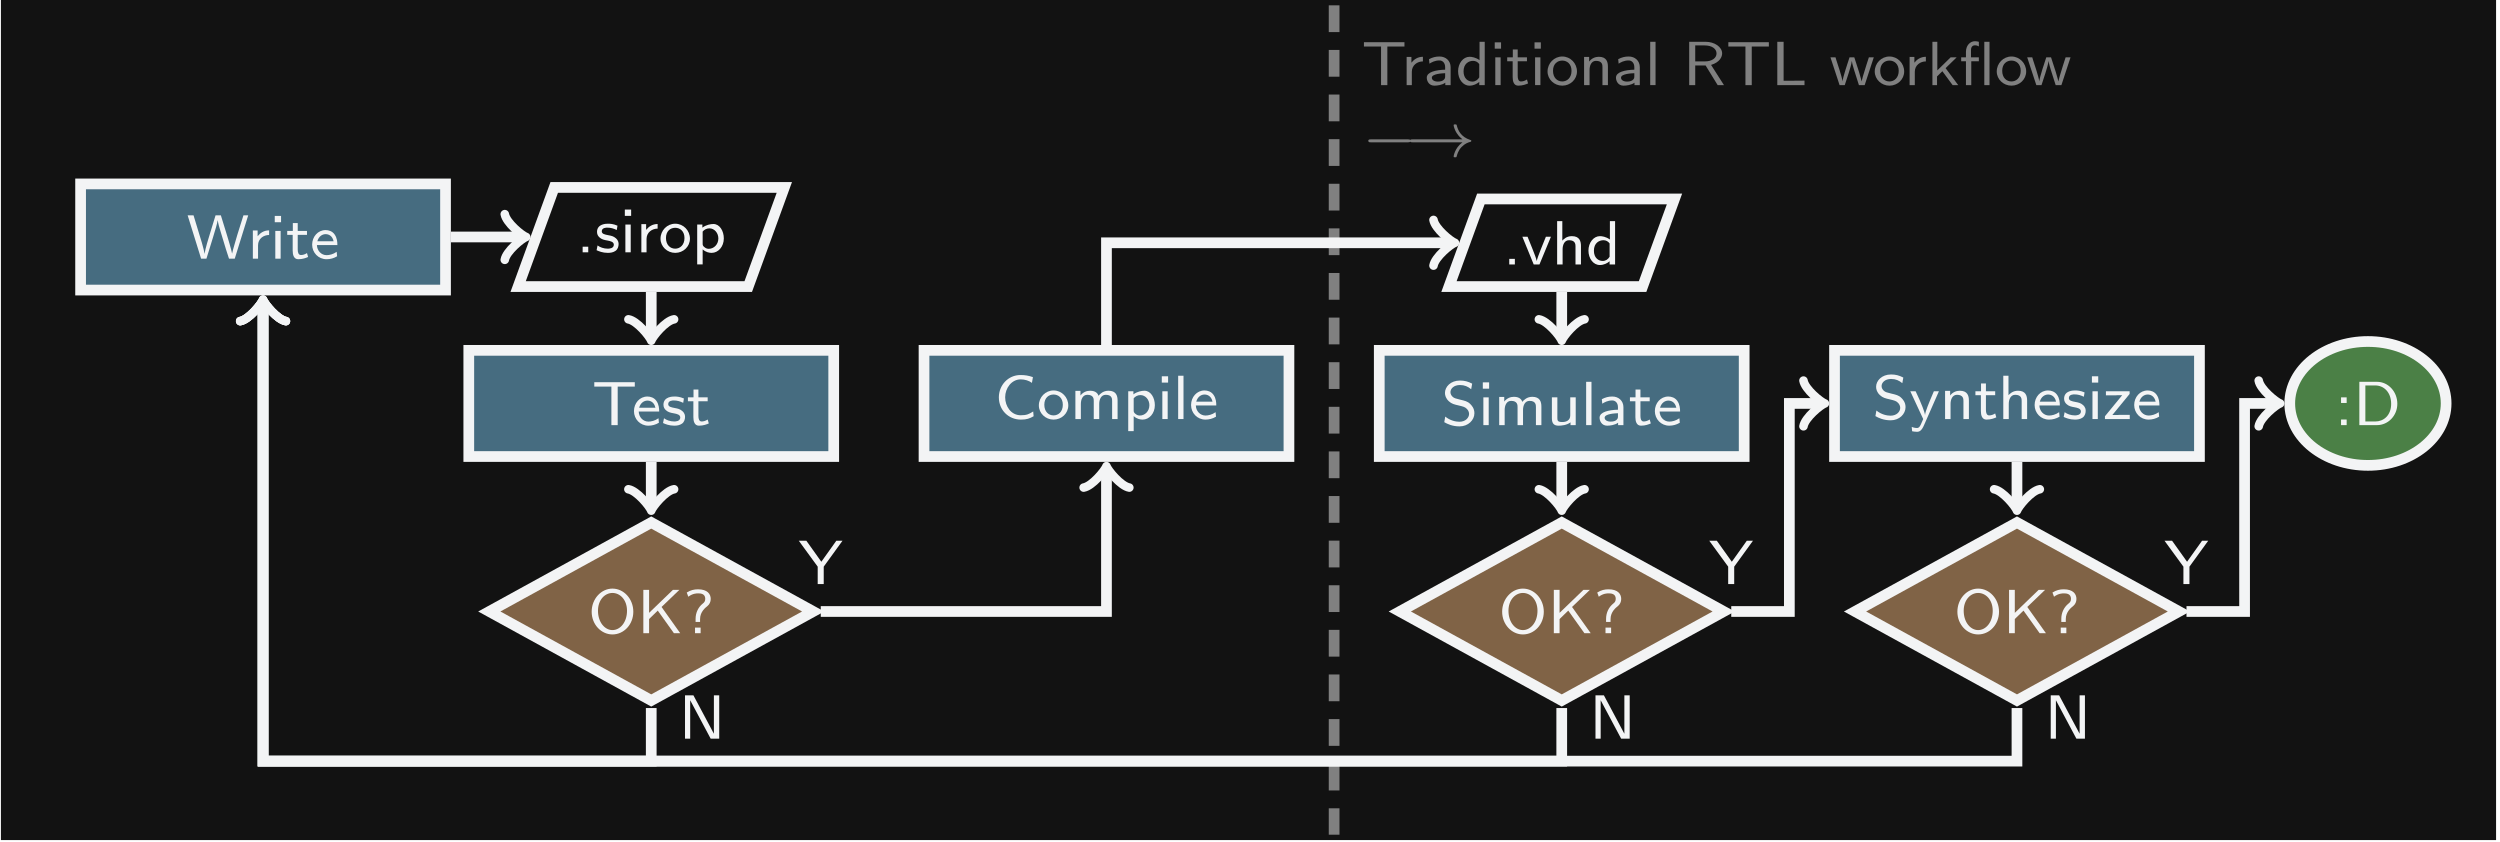
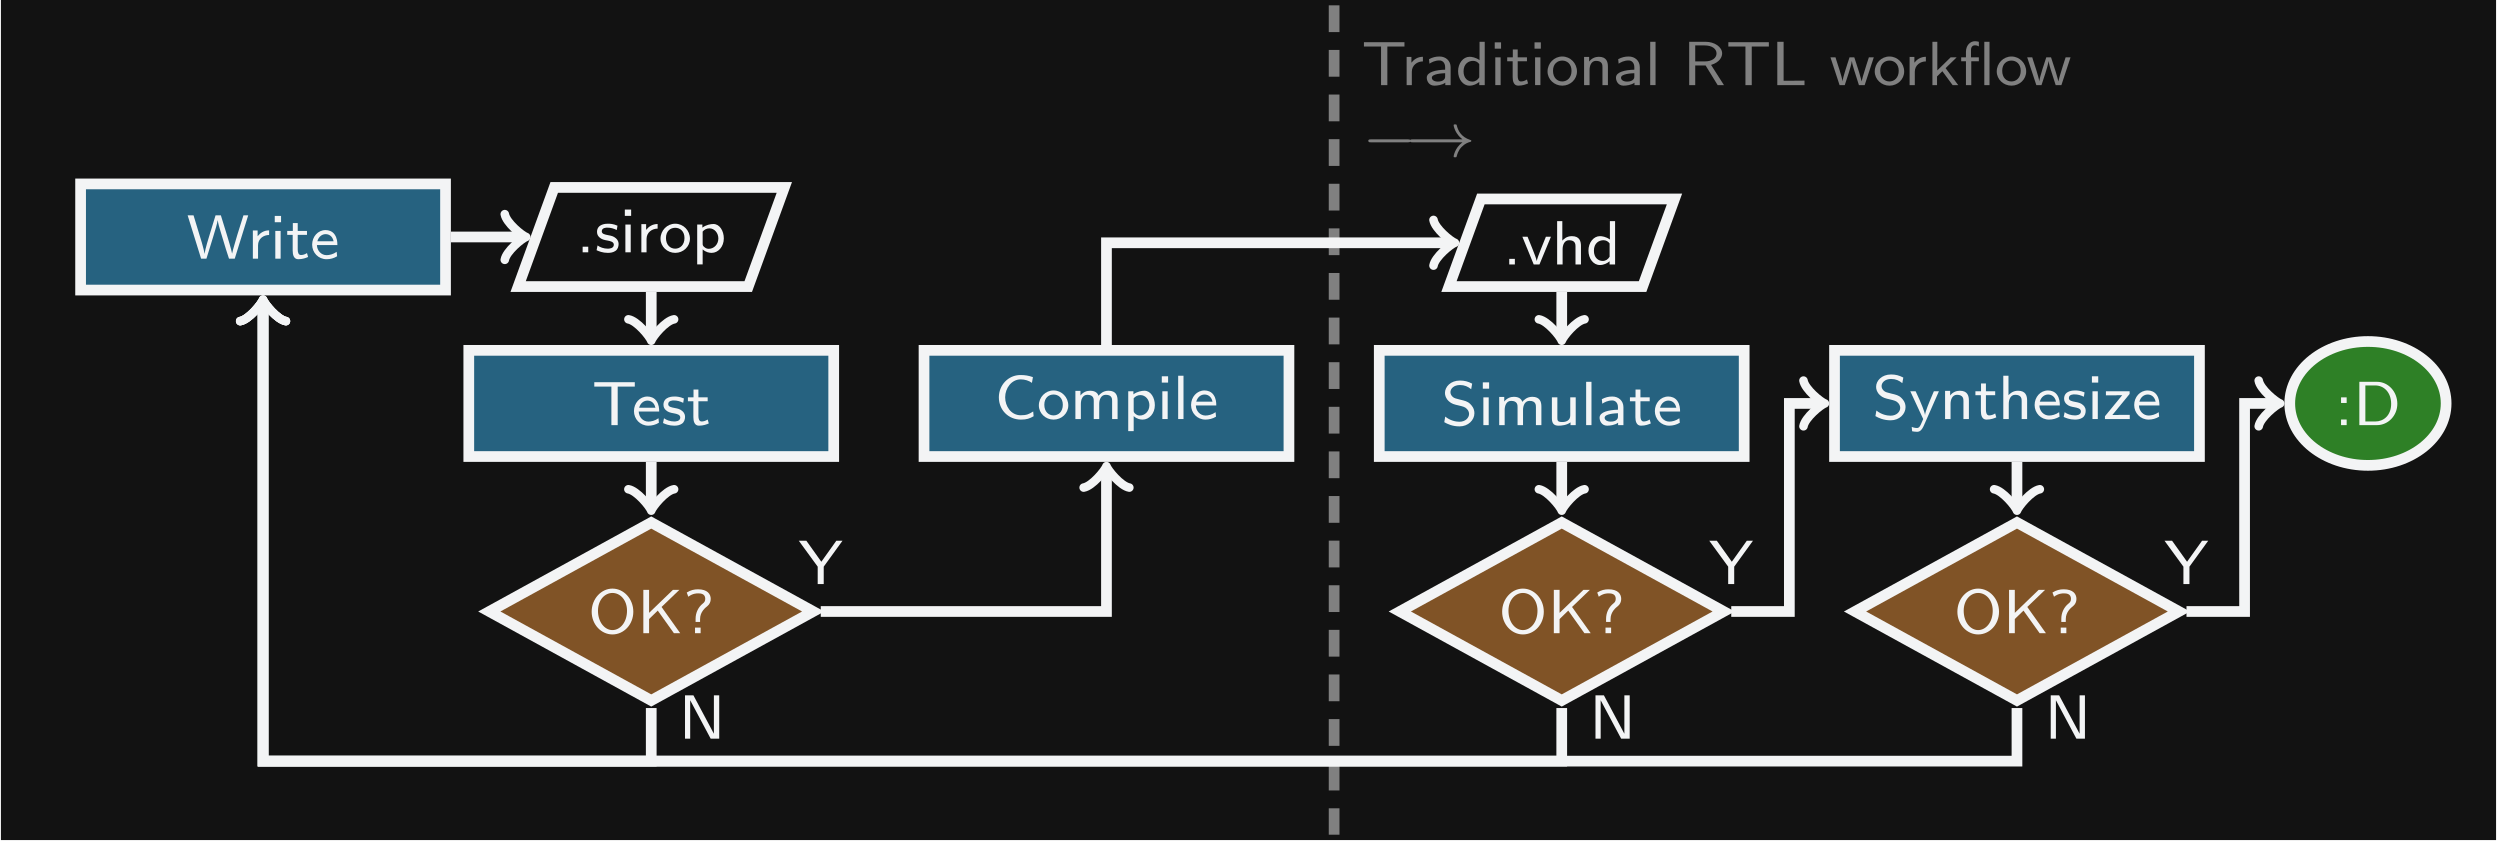
<svg xmlns="http://www.w3.org/2000/svg" xmlns:xlink="http://www.w3.org/1999/xlink" width="278.661" height="93.818" viewBox="0 0 278.661 93.818">
  <defs>
    <g>
      <g id="glyph-0-0">
        <path d="M 2.875 -4.297 L 3.531 -4.297 C 3.609 -4.297 3.688 -4.297 3.781 -4.297 L 4.781 -4.297 L 4.781 -4.781 L 0.266 -4.781 L 0.266 -4.297 L 1.266 -4.297 C 1.344 -4.297 1.438 -4.297 1.516 -4.297 L 2.172 -4.297 L 2.172 0 L 2.875 0 Z M 2.875 -4.297 " />
      </g>
      <g id="glyph-0-1">
        <path d="M 1.172 -1.484 C 1.172 -2.234 1.797 -2.641 2.406 -2.641 L 2.406 -3.156 C 1.828 -3.156 1.406 -2.859 1.125 -2.5 L 1.125 -3.141 L 0.594 -3.141 L 0.594 0 L 1.172 0 Z M 1.172 -1.484 " />
      </g>
      <g id="glyph-0-2">
        <path d="M 2.969 -2 C 2.969 -2.719 2.422 -3.188 1.734 -3.188 C 1.297 -3.188 0.953 -3.094 0.562 -2.891 L 0.609 -2.391 C 0.844 -2.531 1.188 -2.75 1.734 -2.75 C 2.031 -2.75 2.359 -2.516 2.359 -2 L 2.359 -1.719 C 1.328 -1.688 0.312 -1.469 0.312 -0.828 C 0.312 -0.469 0.547 0.062 1.156 0.062 C 1.453 0.062 2.016 0 2.375 -0.266 L 2.375 0 L 2.969 0 Z M 2.359 -0.984 C 2.359 -0.844 2.359 -0.672 2.109 -0.516 C 1.891 -0.391 1.625 -0.391 1.547 -0.391 C 1.156 -0.391 0.875 -0.562 0.875 -0.828 C 0.875 -1.266 2.047 -1.312 2.359 -1.328 Z M 2.359 -0.984 " />
      </g>
      <g id="glyph-0-3">
        <path d="M 3.219 -4.828 L 2.641 -4.828 L 2.641 -2.781 C 2.188 -3.109 1.734 -3.156 1.531 -3.156 C 0.812 -3.156 0.25 -2.422 0.25 -1.547 C 0.25 -0.656 0.797 0.062 1.516 0.062 C 1.953 0.062 2.344 -0.125 2.609 -0.359 L 2.609 0 L 3.219 0 Z M 2.609 -0.859 C 2.438 -0.578 2.172 -0.391 1.844 -0.391 C 1.359 -0.391 0.859 -0.734 0.859 -1.531 C 0.859 -2.406 1.453 -2.703 1.922 -2.703 C 2.203 -2.703 2.438 -2.578 2.609 -2.344 Z M 2.609 -0.859 " />
      </g>
      <g id="glyph-0-4">
        <path d="M 1.219 -4.766 L 0.516 -4.766 L 0.516 -4.062 L 1.219 -4.062 Z M 1.172 -3.094 L 0.578 -3.094 L 0.578 0 L 1.172 0 Z M 1.172 -3.094 " />
      </g>
      <g id="glyph-0-5">
        <path d="M 1.312 -2.656 L 2.344 -2.656 L 2.344 -3.094 L 1.312 -3.094 L 1.312 -3.969 L 0.766 -3.969 L 0.766 -3.094 L 0.141 -3.094 L 0.141 -2.656 L 0.75 -2.656 L 0.75 -0.891 C 0.75 -0.422 0.875 0.062 1.375 0.062 C 1.875 0.062 2.25 -0.094 2.469 -0.188 L 2.344 -0.625 C 2.109 -0.469 1.875 -0.406 1.672 -0.406 C 1.391 -0.406 1.312 -0.703 1.312 -1.016 Z M 1.312 -2.656 " />
      </g>
      <g id="glyph-0-6">
        <path d="M 3.484 -1.516 C 3.484 -2.438 2.75 -3.188 1.844 -3.188 C 0.938 -3.188 0.203 -2.438 0.203 -1.516 C 0.203 -0.641 0.953 0.062 1.844 0.062 C 2.75 0.062 3.484 -0.641 3.484 -1.516 Z M 1.844 -0.406 C 1.297 -0.406 0.812 -0.812 0.812 -1.594 C 0.812 -2.391 1.328 -2.734 1.844 -2.734 C 2.359 -2.734 2.875 -2.375 2.875 -1.594 C 2.875 -0.812 2.375 -0.406 1.844 -0.406 Z M 1.844 -0.406 " />
      </g>
      <g id="glyph-0-7">
        <path d="M 3.234 -2.062 C 3.234 -2.594 3.078 -3.156 2.219 -3.156 C 1.828 -3.156 1.438 -3 1.141 -2.625 L 1.141 -3.141 L 0.578 -3.141 L 0.578 0 L 1.188 0 L 1.188 -1.688 C 1.188 -2.156 1.375 -2.703 1.906 -2.703 C 2.625 -2.703 2.625 -2.219 2.625 -2.016 L 2.625 0 L 3.234 0 Z M 3.234 -2.062 " />
      </g>
      <g id="glyph-0-8">
        <path d="M 1.172 -4.828 L 0.578 -4.828 L 0.578 0 L 1.172 0 Z M 1.172 -4.828 " />
      </g>
      <g id="glyph-0-9">
        <path d="M 3.125 -2.25 C 4.109 -2.547 4.359 -3.156 4.359 -3.531 C 4.359 -4.25 3.516 -4.828 2.516 -4.828 L 0.688 -4.828 L 0.688 0 L 1.359 0 L 1.359 -2.188 L 2.516 -2.188 L 3.859 0 L 4.562 0 Z M 1.359 -2.641 L 1.359 -4.422 L 2.422 -4.422 C 3.219 -4.422 3.734 -4.047 3.734 -3.531 C 3.734 -3.031 3.25 -2.641 2.422 -2.641 Z M 1.359 -2.641 " />
      </g>
      <g id="glyph-0-10">
        <path d="M 1.375 -4.828 L 0.672 -4.828 L 0.672 0 L 3.703 0 L 3.703 -0.5 C 3.047 -0.5 2.391 -0.484 1.719 -0.484 L 1.375 -0.484 Z M 1.375 -4.828 " />
      </g>
      <g id="glyph-0-11">
        <path d="M 4.938 -3.094 L 4.391 -3.094 C 4.328 -2.891 3.938 -1.719 3.734 -1 C 3.672 -0.797 3.609 -0.562 3.578 -0.406 C 3.531 -0.703 3.281 -1.453 3.281 -1.5 L 2.766 -3.094 L 2.234 -3.094 C 2.031 -2.484 1.516 -0.938 1.453 -0.422 C 1.391 -0.922 0.875 -2.453 0.766 -2.781 C 0.703 -2.953 0.703 -2.969 0.672 -3.094 L 0.109 -3.094 L 1.125 0 L 1.703 0 C 1.703 -0.031 1.891 -0.578 2.141 -1.344 C 2.25 -1.688 2.453 -2.359 2.484 -2.656 L 2.5 -2.672 C 2.516 -2.531 2.547 -2.375 2.594 -2.203 C 2.656 -2.016 2.703 -1.828 2.75 -1.672 L 3.281 0 L 3.922 0 Z M 4.938 -3.094 " />
      </g>
      <g id="glyph-0-12">
        <path d="M 2.078 -1.891 L 3.312 -3.094 L 2.641 -3.094 L 1.156 -1.641 L 1.156 -4.828 L 0.609 -4.828 L 0.609 0 L 1.125 0 L 1.125 -0.969 L 1.719 -1.547 L 2.859 0 L 3.484 0 Z M 2.078 -1.891 " />
      </g>
      <g id="glyph-0-13">
        <path d="M 1.328 -2.656 L 2.172 -2.656 L 2.172 -3.094 L 1.297 -3.094 L 1.297 -3.906 C 1.297 -4.312 1.531 -4.438 1.734 -4.438 C 1.953 -4.438 2.125 -4.344 2.172 -4.312 L 2.172 -4.828 C 2.156 -4.828 1.953 -4.891 1.734 -4.891 C 1.203 -4.891 0.734 -4.422 0.734 -3.703 L 0.734 -3.094 L 0.203 -3.094 L 0.203 -2.656 L 0.734 -2.656 L 0.734 0 L 1.328 0 Z M 3.359 -4.828 L 2.781 -4.828 L 2.781 0 L 3.359 0 Z M 3.359 -4.828 " />
      </g>
      <g id="glyph-0-14">
        <path d="M 6.859 -4.828 L 6.328 -4.828 L 5.641 -2.641 C 5.609 -2.484 5.125 -0.938 5.062 -0.562 C 5.016 -0.906 4.516 -2.547 4.5 -2.594 L 3.812 -4.828 L 3.219 -4.828 L 2.578 -2.734 C 2.5 -2.5 2.047 -1.016 2 -0.562 L 1.984 -0.562 C 1.953 -0.984 1.438 -2.656 1.406 -2.719 L 0.766 -4.828 L 0.109 -4.828 L 1.609 0 L 2.203 0 L 2.922 -2.328 L 3.266 -3.484 C 3.375 -3.859 3.422 -4.078 3.453 -4.266 L 3.469 -4.266 C 3.5 -3.938 3.672 -3.375 3.797 -2.969 L 4.375 -1.062 L 4.719 0 L 5.359 0 Z M 6.859 -4.828 " />
      </g>
      <g id="glyph-0-15">
        <path d="M 2.984 -0.766 C 2.594 -0.484 2.156 -0.391 1.859 -0.391 C 1.266 -0.391 0.797 -0.891 0.781 -1.516 L 3.062 -1.516 C 3.062 -1.844 3.031 -2.312 2.75 -2.703 C 2.5 -3.062 2.094 -3.188 1.75 -3.188 C 0.891 -3.188 0.25 -2.453 0.25 -1.562 C 0.25 -0.672 0.938 0.062 1.859 0.062 C 2.266 0.062 2.672 -0.047 3.031 -0.266 Z M 0.828 -1.938 C 0.984 -2.5 1.391 -2.734 1.75 -2.734 C 2.047 -2.734 2.5 -2.594 2.641 -1.938 Z M 0.828 -1.938 " />
      </g>
      <g id="glyph-0-16">
        <path d="M 1.328 -0.625 L 0.703 -0.625 L 0.703 0 L 1.328 0 Z M 1.328 -0.625 " />
      </g>
      <g id="glyph-0-17">
        <path d="M 2.531 -2.969 C 2.062 -3.172 1.719 -3.188 1.469 -3.188 C 1.297 -3.188 0.25 -3.188 0.25 -2.266 C 0.25 -1.938 0.422 -1.766 0.516 -1.672 C 0.766 -1.438 1.047 -1.375 1.422 -1.312 C 1.75 -1.25 2.125 -1.172 2.125 -0.844 C 2.125 -0.406 1.547 -0.406 1.453 -0.406 C 1 -0.406 0.578 -0.562 0.312 -0.766 L 0.203 -0.234 C 0.438 -0.125 0.875 0.062 1.453 0.062 C 1.766 0.062 2.062 0.016 2.328 -0.172 C 2.578 -0.359 2.656 -0.672 2.656 -0.906 C 2.656 -1.031 2.656 -1.297 2.359 -1.562 C 2.094 -1.797 1.844 -1.844 1.516 -1.906 C 1.109 -1.984 0.781 -2.047 0.781 -2.344 C 0.781 -2.75 1.297 -2.75 1.391 -2.75 C 1.797 -2.75 2.094 -2.656 2.453 -2.484 Z M 2.531 -2.969 " />
      </g>
      <g id="glyph-0-18">
        <path d="M 1.203 -0.328 C 1.562 0 1.953 0.062 2.203 0.062 C 2.938 0.062 3.562 -0.625 3.562 -1.547 C 3.562 -2.391 3.094 -3.156 2.406 -3.156 C 2.094 -3.156 1.578 -3.062 1.172 -2.75 L 1.172 -3.094 L 0.594 -3.094 L 0.594 1.344 L 1.203 1.344 Z M 1.203 -2.312 C 1.359 -2.5 1.625 -2.672 1.953 -2.672 C 2.516 -2.672 2.953 -2.156 2.953 -1.547 C 2.953 -0.859 2.438 -0.391 1.891 -0.391 C 1.781 -0.391 1.609 -0.406 1.438 -0.547 C 1.219 -0.703 1.203 -0.812 1.203 -0.953 Z M 1.203 -2.312 " />
      </g>
      <g id="glyph-0-19">
        <path d="M 4.297 -0.844 C 3.812 -0.547 3.594 -0.422 2.906 -0.422 C 1.828 -0.422 1.172 -1.422 1.172 -2.422 C 1.172 -3.453 1.891 -4.422 2.906 -4.422 C 3.359 -4.422 3.828 -4.281 4.156 -4.031 L 4.266 -4.672 C 3.781 -4.844 3.391 -4.906 2.875 -4.906 C 1.5 -4.906 0.469 -3.766 0.469 -2.422 C 0.469 -0.984 1.562 0.062 2.922 0.062 C 3.609 0.062 3.891 -0.062 4.344 -0.312 Z M 4.297 -0.844 " />
      </g>
      <g id="glyph-0-20">
        <path d="M 5.281 -2.062 C 5.281 -2.594 5.125 -3.156 4.266 -3.156 C 3.688 -3.156 3.328 -2.812 3.156 -2.594 C 3.094 -2.781 2.906 -3.156 2.219 -3.156 C 1.828 -3.156 1.438 -3 1.141 -2.625 L 1.141 -3.141 L 0.578 -3.141 L 0.578 0 L 1.188 0 L 1.188 -1.688 C 1.188 -2.156 1.375 -2.703 1.906 -2.703 C 2.625 -2.703 2.625 -2.219 2.625 -2.016 L 2.625 0 L 3.234 0 L 3.234 -1.688 C 3.234 -2.156 3.422 -2.703 3.969 -2.703 C 4.672 -2.703 4.672 -2.219 4.672 -2.016 L 4.672 0 L 5.281 0 Z M 5.281 -2.062 " />
      </g>
      <g id="glyph-0-21">
        <path d="M 3.438 -4.625 C 2.984 -4.859 2.594 -4.969 2.078 -4.969 C 1.031 -4.969 0.406 -4.266 0.406 -3.594 C 0.406 -3.312 0.5 -2.969 0.844 -2.656 C 1.141 -2.375 1.469 -2.297 1.891 -2.203 C 2.484 -2.062 2.641 -2.016 2.844 -1.812 C 2.969 -1.688 3.094 -1.484 3.094 -1.25 C 3.094 -0.828 2.703 -0.375 2.016 -0.375 C 1.625 -0.375 0.984 -0.5 0.438 -0.953 L 0.328 -0.328 C 0.672 -0.125 1.25 0.141 2.031 0.141 C 3 0.141 3.688 -0.562 3.688 -1.328 C 3.688 -1.891 3.359 -2.219 3.219 -2.359 C 2.922 -2.656 2.609 -2.719 2.078 -2.844 C 1.641 -2.953 1.422 -3 1.266 -3.156 C 1.172 -3.25 1.016 -3.406 1.016 -3.672 C 1.016 -4.062 1.391 -4.469 2.078 -4.469 C 2.594 -4.469 2.969 -4.297 3.328 -4 Z M 3.438 -4.625 " />
      </g>
      <g id="glyph-0-22">
        <path d="M 3.234 -3.094 L 2.625 -3.094 L 2.625 -1.078 C 2.625 -0.516 2.156 -0.344 1.75 -0.344 C 1.234 -0.344 1.188 -0.484 1.188 -0.797 L 1.188 -3.094 L 0.578 -3.094 L 0.578 -0.766 C 0.578 -0.141 0.844 0.062 1.328 0.062 C 1.625 0.062 2.234 0.016 2.656 -0.312 L 2.656 0 L 3.234 0 Z M 3.234 -3.094 " />
      </g>
      <g id="glyph-0-23">
        <path d="M 3.297 -3.094 L 2.734 -3.094 C 2.172 -1.766 1.781 -0.859 1.75 -0.438 C 1.734 -0.625 1.609 -0.984 1.484 -1.312 C 1.375 -1.578 1.266 -1.859 1.141 -2.141 L 0.703 -3.094 L 0.109 -3.094 L 1.547 0 C 1.453 0.203 1.328 0.516 1.281 0.609 C 1.141 0.906 1.031 1 0.844 1 C 0.828 1 0.562 1 0.266 0.875 L 0.312 1.359 C 0.375 1.375 0.625 1.422 0.844 1.422 C 1.125 1.422 1.375 1.312 1.656 0.641 Z M 3.297 -3.094 " />
      </g>
      <g id="glyph-0-24">
        <path d="M 3.234 -2.062 C 3.234 -2.594 3.078 -3.156 2.219 -3.156 C 1.625 -3.156 1.297 -2.812 1.156 -2.656 L 1.156 -4.828 L 0.578 -4.828 L 0.578 0 L 1.188 0 L 1.188 -1.688 C 1.188 -2.156 1.375 -2.703 1.906 -2.703 C 2.625 -2.703 2.625 -2.219 2.625 -2.016 L 2.625 0 L 3.234 0 Z M 3.234 -2.062 " />
      </g>
      <g id="glyph-0-25">
        <path d="M 2.953 -2.797 L 2.953 -3.094 L 0.312 -3.094 L 0.312 -2.641 L 1.328 -2.641 C 1.406 -2.641 1.5 -2.656 1.578 -2.656 L 2.125 -2.656 L 0.203 -0.312 L 0.203 0 L 2.969 0 L 2.969 -0.469 L 1.891 -0.469 C 1.812 -0.469 1.719 -0.453 1.641 -0.453 L 1.031 -0.453 Z M 2.953 -2.797 " />
      </g>
      <g id="glyph-0-26">
        <path d="M 1.328 -3.094 L 0.703 -3.094 L 0.703 -2.469 L 1.328 -2.469 Z M 0.703 -0.625 L 0.703 0 L 1.328 0 L 1.328 -0.625 Z M 0.703 -0.625 " />
      </g>
      <g id="glyph-0-27">
        <path d="M 0.688 -4.828 L 0.688 0 L 2.656 0 C 3.906 0 4.922 -1.062 4.922 -2.375 C 4.922 -3.734 3.906 -4.828 2.656 -4.828 Z M 1.359 -0.406 L 1.359 -4.422 L 2.469 -4.422 C 3.422 -4.422 4.234 -3.656 4.234 -2.375 C 4.234 -1.078 3.391 -0.406 2.469 -0.406 Z M 1.359 -0.406 " />
      </g>
      <g id="glyph-0-28">
        <path d="M 5.047 -2.391 C 5.047 -3.828 3.984 -4.969 2.719 -4.969 C 1.469 -4.969 0.406 -3.828 0.406 -2.391 C 0.406 -0.953 1.484 0.141 2.719 0.141 C 3.984 0.141 5.047 -0.953 5.047 -2.391 Z M 2.719 -0.344 C 1.891 -0.344 1.109 -1.188 1.109 -2.5 C 1.109 -3.734 1.891 -4.484 2.719 -4.484 C 3.562 -4.484 4.344 -3.734 4.344 -2.5 C 4.344 -1.188 3.562 -0.344 2.719 -0.344 Z M 2.719 -0.344 " />
      </g>
      <g id="glyph-0-29">
        <path d="M 2.734 -2.922 L 4.719 -4.828 L 4 -4.828 L 1.344 -2.266 L 1.344 -4.828 L 0.703 -4.828 L 0.703 0 L 1.344 0 L 1.344 -1.578 L 2.312 -2.516 L 4.109 0 L 4.812 0 Z M 2.734 -2.922 " />
      </g>
      <g id="glyph-0-30">
        <path d="M 1.891 -1.578 C 1.891 -2.375 2.484 -2.844 2.703 -3.016 C 2.953 -3.219 3.078 -3.5 3.078 -3.812 C 3.078 -4.359 2.719 -4.891 1.656 -4.891 C 1.234 -4.891 0.828 -4.797 0.406 -4.531 L 0.578 -4.062 C 1.078 -4.438 1.516 -4.438 1.672 -4.438 C 1.953 -4.438 2.469 -4.406 2.469 -3.828 C 2.469 -3.531 2.328 -3.406 2.188 -3.297 C 1.703 -2.906 1.391 -2.297 1.391 -1.594 L 1.391 -1.25 L 1.891 -1.25 Z M 1.328 0 L 1.953 0 L 1.953 -0.625 L 1.328 -0.625 Z M 1.328 0 " />
      </g>
      <g id="glyph-0-31">
        <path d="M 3.297 -3.094 L 2.734 -3.094 C 1.781 -0.766 1.75 -0.562 1.719 -0.406 L 1.703 -0.406 C 1.656 -0.688 1.453 -1.172 1.25 -1.703 L 0.688 -3.094 L 0.109 -3.094 L 1.375 0 L 2.016 0 Z M 3.297 -3.094 " />
      </g>
      <g id="glyph-0-32">
        <path d="M 4.891 -4.828 L 4.203 -4.828 L 2.531 -2.484 L 0.859 -4.828 L 0.016 -4.828 L 2.125 -1.938 L 2.125 0 L 2.797 0 L 2.797 -1.938 Z M 4.891 -4.828 " />
      </g>
      <g id="glyph-0-33">
        <path d="M 1.641 -4.828 L 0.703 -4.828 L 0.703 0 L 1.281 0 L 1.281 -4.281 L 3.562 0 L 4.516 0 L 4.516 -4.828 L 3.922 -4.828 L 3.922 -0.547 Z M 1.641 -4.828 " />
      </g>
      <g id="glyph-1-0">
        <path d="M 5.172 -1.578 C 5.281 -1.578 5.453 -1.578 5.453 -1.734 C 5.453 -1.906 5.297 -1.906 5.172 -1.906 L 1.031 -1.906 C 0.922 -1.906 0.75 -1.906 0.75 -1.75 C 0.75 -1.578 0.906 -1.578 1.031 -1.578 Z M 5.172 -1.578 " />
      </g>
      <g id="glyph-1-1">
        <path d="M 6.391 -1.578 C 5.516 -0.938 5.406 -0.016 5.406 -0.016 C 5.406 0.094 5.469 0.094 5.562 0.094 C 5.688 0.094 5.719 0.094 5.75 -0.031 C 5.797 -0.203 5.906 -0.641 6.266 -1.031 C 6.672 -1.453 7.016 -1.562 7.312 -1.641 C 7.344 -1.656 7.375 -1.703 7.375 -1.734 C 7.375 -1.812 7.328 -1.828 7.25 -1.844 C 6.25 -2.172 5.891 -2.875 5.75 -3.484 C 5.719 -3.578 5.672 -3.578 5.562 -3.578 C 5.469 -3.578 5.406 -3.578 5.406 -3.469 C 5.406 -3.453 5.469 -2.984 5.812 -2.516 C 5.969 -2.281 6.172 -2.078 6.391 -1.906 L 0.812 -1.906 C 0.703 -1.906 0.531 -1.906 0.531 -1.75 C 0.531 -1.578 0.703 -1.578 0.812 -1.578 Z M 6.391 -1.578 " />
      </g>
    </g>
    <clipPath id="clip-0">
      <path clip-rule="nonzero" d="M 0.102 0 L 278.223 0 L 278.223 93.637 L 0.102 93.637 Z M 0.102 0 " />
    </clipPath>
    <clipPath id="clip-1">
      <path clip-rule="nonzero" d="M 148 0 L 150 0 L 150 93.637 L 148 93.637 Z M 148 0 " />
    </clipPath>
    <clipPath id="clip-2">
      <path clip-rule="nonzero" d="M 238 21 L 278.223 21 L 278.223 69 L 238 69 Z M 238 21 " />
    </clipPath>
    <clipPath id="clip-3">
      <path clip-rule="nonzero" d="M 37 41 L 108 41 L 108 93.637 L 37 93.637 Z M 37 41 " />
    </clipPath>
    <clipPath id="clip-4">
      <path clip-rule="nonzero" d="M 139 41 L 210 41 L 210 93.637 L 139 93.637 Z M 139 41 " />
    </clipPath>
    <clipPath id="clip-5">
      <path clip-rule="nonzero" d="M 189 41 L 260 41 L 260 93.637 L 189 93.637 Z M 189 41 " />
    </clipPath>
  </defs>
  <g clip-path="url(#clip-0)">
    <path fill-rule="nonzero" fill="rgb(7.059%, 7.059%, 7.059%)" fill-opacity="1" d="M 0.102 93.637 L 278.223 93.637 L 278.223 0 L 0.102 0 Z M 0.102 93.637 " />
  </g>
  <g clip-path="url(#clip-1)">
    <path fill="none" stroke-width="1.196" stroke-linecap="butt" stroke-linejoin="miter" stroke="rgb(50%, 50%, 50%)" stroke-opacity="1" stroke-dasharray="2.989 1.993" stroke-miterlimit="10" d="M 119.618 25.872 L 119.618 -66.753 " transform="matrix(0.998064, 0, 0, -0.998064, 29.32091, 26.41576)" />
  </g>
  <g fill="rgb(50%, 50%, 50%)" fill-opacity="1">
    <use xlink:href="#glyph-0-0" x="151.765" y="9.486" />
  </g>
  <g fill="rgb(50%, 50%, 50%)" fill-opacity="1">
    <use xlink:href="#glyph-0-1" x="156.197" y="9.486" />
    <use xlink:href="#glyph-0-2" x="158.723" y="9.486" />
    <use xlink:href="#glyph-0-3" x="162.275" y="9.486" />
    <use xlink:href="#glyph-0-4" x="166.094" y="9.486" />
    <use xlink:href="#glyph-0-5" x="167.858" y="9.486" />
    <use xlink:href="#glyph-0-4" x="170.529" y="9.486" />
    <use xlink:href="#glyph-0-6" x="172.293" y="9.486" />
    <use xlink:href="#glyph-0-7" x="175.991" y="9.486" />
    <use xlink:href="#glyph-0-2" x="179.81" y="9.486" />
    <use xlink:href="#glyph-0-8" x="183.362" y="9.486" />
  </g>
  <g fill="rgb(50%, 50%, 50%)" fill-opacity="1">
    <use xlink:href="#glyph-0-9" x="187.598" y="9.486" />
    <use xlink:href="#glyph-0-0" x="192.383" y="9.486" />
    <use xlink:href="#glyph-0-10" x="197.434" y="9.486" />
  </g>
  <g fill="rgb(50%, 50%, 50%)" fill-opacity="1">
    <use xlink:href="#glyph-0-11" x="203.922" y="9.486" />
  </g>
  <g fill="rgb(50%, 50%, 50%)" fill-opacity="1">
    <use xlink:href="#glyph-0-6" x="208.764" y="9.486" />
  </g>
  <g fill="rgb(50%, 50%, 50%)" fill-opacity="1">
    <use xlink:href="#glyph-0-1" x="212.26" y="9.486" />
    <use xlink:href="#glyph-0-12" x="214.786" y="9.486" />
    <use xlink:href="#glyph-0-13" x="218.399" y="9.486" />
    <use xlink:href="#glyph-0-6" x="222.363" y="9.486" />
  </g>
  <g fill="rgb(50%, 50%, 50%)" fill-opacity="1">
    <use xlink:href="#glyph-0-11" x="225.852" y="9.486" />
  </g>
  <g fill="rgb(50%, 50%, 50%)" fill-opacity="1">
    <use xlink:href="#glyph-1-0" x="151.765" y="17.44" />
  </g>
  <g fill="rgb(50%, 50%, 50%)" fill-opacity="1">
    <use xlink:href="#glyph-1-1" x="156.623" y="17.44" />
  </g>
-   <path fill-rule="nonzero" fill="rgb(27.499%, 42.496%, 50%)" fill-opacity="1" stroke-width="1.196" stroke-linecap="butt" stroke-linejoin="miter" stroke="rgb(95.293%, 95.685%, 96.077%)" stroke-opacity="1" stroke-miterlimit="10" d="M -20.376 -5.928 L 20.379 -5.928 L 20.379 5.927 L -20.376 5.927 Z M -20.376 -5.928 " transform="matrix(0.998064, 0, 0, -0.998064, 29.32091, 26.41576)" />
+   <path fill-rule="nonzero" fill="rgb(14.999%, 38.329%, 50%)" fill-opacity="1" stroke-width="1.196" stroke-linecap="butt" stroke-linejoin="miter" stroke="rgb(95.293%, 95.685%, 96.077%)" stroke-opacity="1" stroke-miterlimit="10" d="M -20.376 -5.928 L 20.379 -5.928 L 20.379 5.927 L -20.376 5.927 Z M -20.376 -5.928 " transform="matrix(0.998064, 0, 0, -0.998064, 29.32091, 26.41576)" />
  <g fill="rgb(95.293%, 95.685%, 96.077%)" fill-opacity="1">
    <use xlink:href="#glyph-0-14" x="20.807" y="28.833" />
  </g>
  <g fill="rgb(95.293%, 95.685%, 96.077%)" fill-opacity="1">
    <use xlink:href="#glyph-0-1" x="27.59" y="28.833" />
  </g>
  <g fill="rgb(95.293%, 95.685%, 96.077%)" fill-opacity="1">
    <use xlink:href="#glyph-0-4" x="30.109" y="28.833" />
    <use xlink:href="#glyph-0-5" x="31.874" y="28.833" />
    <use xlink:href="#glyph-0-15" x="34.544" y="28.833" />
  </g>
  <path fill="none" stroke-width="1.196" stroke-linecap="butt" stroke-linejoin="miter" stroke="rgb(95.293%, 95.685%, 96.077%)" stroke-opacity="1" stroke-miterlimit="10" d="M 28.488 -5.536 L 32.519 5.536 L 58.218 5.536 L 54.186 -5.536 Z M 28.488 -5.536 " transform="matrix(0.998064, 0, 0, -0.998064, 29.32091, 26.41576)" />
  <g fill="rgb(95.293%, 95.685%, 96.077%)" fill-opacity="1">
    <use xlink:href="#glyph-0-16" x="64.241" y="28.124" />
    <use xlink:href="#glyph-0-17" x="66.295" y="28.124" />
    <use xlink:href="#glyph-0-4" x="69.13" y="28.124" />
    <use xlink:href="#glyph-0-1" x="70.895" y="28.124" />
    <use xlink:href="#glyph-0-6" x="73.42" y="28.124" />
    <use xlink:href="#glyph-0-18" x="77.118" y="28.124" />
  </g>
-   <path fill-rule="nonzero" fill="rgb(27.499%, 42.496%, 50%)" fill-opacity="1" stroke-width="1.196" stroke-linecap="butt" stroke-linejoin="miter" stroke="rgb(95.293%, 95.685%, 96.077%)" stroke-opacity="1" stroke-miterlimit="10" d="M 22.977 -24.518 L 63.732 -24.518 L 63.732 -12.66 L 22.977 -12.66 Z M 22.977 -24.518 " transform="matrix(0.998064, 0, 0, -0.998064, 29.32091, 26.41576)" />
+   <path fill-rule="nonzero" fill="rgb(14.999%, 38.329%, 50%)" fill-opacity="1" stroke-width="1.196" stroke-linecap="butt" stroke-linejoin="miter" stroke="rgb(95.293%, 95.685%, 96.077%)" stroke-opacity="1" stroke-miterlimit="10" d="M 22.977 -24.518 L 63.732 -24.518 L 63.732 -12.66 L 22.977 -12.66 Z M 22.977 -24.518 " transform="matrix(0.998064, 0, 0, -0.998064, 29.32091, 26.41576)" />
  <g fill="rgb(95.293%, 95.685%, 96.077%)" fill-opacity="1">
    <use xlink:href="#glyph-0-0" x="65.976" y="47.386" />
  </g>
  <g fill="rgb(95.293%, 95.685%, 96.077%)" fill-opacity="1">
    <use xlink:href="#glyph-0-15" x="70.414" y="47.386" />
    <use xlink:href="#glyph-0-17" x="73.701" y="47.386" />
    <use xlink:href="#glyph-0-5" x="76.536" y="47.386" />
  </g>
-   <path fill-rule="nonzero" fill="rgb(27.499%, 42.496%, 50%)" fill-opacity="1" stroke-width="1.196" stroke-linecap="butt" stroke-linejoin="miter" stroke="rgb(95.293%, 95.685%, 96.077%)" stroke-opacity="1" stroke-miterlimit="10" d="M 73.818 -24.518 L 114.573 -24.518 L 114.573 -12.66 L 73.818 -12.66 Z M 73.818 -24.518 " transform="matrix(0.998064, 0, 0, -0.998064, 29.32091, 26.41576)" />
+   <path fill-rule="nonzero" fill="rgb(14.999%, 38.329%, 50%)" fill-opacity="1" stroke-width="1.196" stroke-linecap="butt" stroke-linejoin="miter" stroke="rgb(95.293%, 95.685%, 96.077%)" stroke-opacity="1" stroke-miterlimit="10" d="M 73.818 -24.518 L 114.573 -24.518 L 114.573 -12.66 L 73.818 -12.66 Z M 73.818 -24.518 " transform="matrix(0.998064, 0, 0, -0.998064, 29.32091, 26.41576)" />
  <g fill="rgb(95.293%, 95.685%, 96.077%)" fill-opacity="1">
    <use xlink:href="#glyph-0-19" x="110.868" y="46.709" />
    <use xlink:href="#glyph-0-6" x="115.592" y="46.709" />
    <use xlink:href="#glyph-0-20" x="119.29" y="46.709" />
    <use xlink:href="#glyph-0-18" x="125.163" y="46.709" />
    <use xlink:href="#glyph-0-4" x="128.982" y="46.709" />
    <use xlink:href="#glyph-0-8" x="130.746" y="46.709" />
    <use xlink:href="#glyph-0-15" x="132.511" y="46.709" />
  </g>
-   <path fill-rule="nonzero" fill="rgb(27.499%, 42.496%, 50%)" fill-opacity="1" stroke-width="1.196" stroke-linecap="butt" stroke-linejoin="miter" stroke="rgb(95.293%, 95.685%, 96.077%)" stroke-opacity="1" stroke-miterlimit="10" d="M 124.659 -24.518 L 165.413 -24.518 L 165.413 -12.66 L 124.659 -12.66 Z M 124.659 -24.518 " transform="matrix(0.998064, 0, 0, -0.998064, 29.32091, 26.41576)" />
+   <path fill-rule="nonzero" fill="rgb(14.999%, 38.329%, 50%)" fill-opacity="1" stroke-width="1.196" stroke-linecap="butt" stroke-linejoin="miter" stroke="rgb(95.293%, 95.685%, 96.077%)" stroke-opacity="1" stroke-miterlimit="10" d="M 124.659 -24.518 L 165.413 -24.518 L 165.413 -12.66 L 124.659 -12.66 Z M 124.659 -24.518 " transform="matrix(0.998064, 0, 0, -0.998064, 29.32091, 26.41576)" />
  <g fill="rgb(95.293%, 95.685%, 96.077%)" fill-opacity="1">
    <use xlink:href="#glyph-0-21" x="160.656" y="47.386" />
    <use xlink:href="#glyph-0-4" x="164.765" y="47.386" />
    <use xlink:href="#glyph-0-20" x="166.529" y="47.386" />
    <use xlink:href="#glyph-0-22" x="172.402" y="47.386" />
    <use xlink:href="#glyph-0-8" x="176.221" y="47.386" />
    <use xlink:href="#glyph-0-2" x="177.985" y="47.386" />
    <use xlink:href="#glyph-0-5" x="181.538" y="47.386" />
    <use xlink:href="#glyph-0-15" x="184.208" y="47.386" />
  </g>
-   <path fill-rule="nonzero" fill="rgb(27.499%, 42.496%, 50%)" fill-opacity="1" stroke-width="1.196" stroke-linecap="butt" stroke-linejoin="miter" stroke="rgb(95.293%, 95.685%, 96.077%)" stroke-opacity="1" stroke-miterlimit="10" d="M 175.503 -24.518 L 216.258 -24.518 L 216.258 -12.66 L 175.503 -12.66 Z M 175.503 -24.518 " transform="matrix(0.998064, 0, 0, -0.998064, 29.32091, 26.41576)" />
+   <path fill-rule="nonzero" fill="rgb(14.999%, 38.329%, 50%)" fill-opacity="1" stroke-width="1.196" stroke-linecap="butt" stroke-linejoin="miter" stroke="rgb(95.293%, 95.685%, 96.077%)" stroke-opacity="1" stroke-miterlimit="10" d="M 175.503 -24.518 L 216.258 -24.518 L 216.258 -12.66 L 175.503 -12.66 Z M 175.503 -24.518 " transform="matrix(0.998064, 0, 0, -0.998064, 29.32091, 26.41576)" />
  <g fill="rgb(95.293%, 95.685%, 96.077%)" fill-opacity="1">
    <use xlink:href="#glyph-0-21" x="208.713" y="46.709" />
    <use xlink:href="#glyph-0-23" x="212.822" y="46.709" />
    <use xlink:href="#glyph-0-7" x="216.229" y="46.709" />
    <use xlink:href="#glyph-0-5" x="220.048" y="46.709" />
    <use xlink:href="#glyph-0-24" x="222.718" y="46.709" />
    <use xlink:href="#glyph-0-15" x="226.537" y="46.709" />
    <use xlink:href="#glyph-0-17" x="229.823" y="46.709" />
    <use xlink:href="#glyph-0-4" x="232.658" y="46.709" />
    <use xlink:href="#glyph-0-25" x="234.423" y="46.709" />
    <use xlink:href="#glyph-0-15" x="237.637" y="46.709" />
  </g>
-   <path fill-rule="nonzero" fill="rgb(29.375%, 50%, 27.499%)" fill-opacity="1" d="M 272.656 44.969 C 272.656 41.156 268.754 38.066 263.941 38.066 C 259.129 38.066 255.227 41.156 255.227 44.969 C 255.227 48.781 259.129 51.871 263.941 51.871 C 268.754 51.871 272.656 48.781 272.656 44.969 Z M 272.656 44.969 " />
+   <path fill-rule="nonzero" fill="rgb(17.917%, 50%, 14.999%)" fill-opacity="1" d="M 272.656 44.969 C 272.656 41.156 268.754 38.066 263.941 38.066 C 259.129 38.066 255.227 41.156 255.227 44.969 C 255.227 48.781 259.129 51.871 263.941 51.871 C 268.754 51.871 272.656 48.781 272.656 44.969 Z M 272.656 44.969 " />
  <g clip-path="url(#clip-2)">
    <path fill="none" stroke-width="1.196" stroke-linecap="butt" stroke-linejoin="miter" stroke="rgb(95.293%, 95.685%, 96.077%)" stroke-opacity="1" stroke-miterlimit="10" d="M 243.807 -18.589 C 243.807 -14.769 239.897 -11.673 235.076 -11.673 C 230.254 -11.673 226.344 -14.769 226.344 -18.589 C 226.344 -22.409 230.254 -25.505 235.076 -25.505 C 239.897 -25.505 243.807 -22.409 243.807 -18.589 Z M 243.807 -18.589 " transform="matrix(0.998064, 0, 0, -0.998064, 29.32091, 26.41576)" />
  </g>
  <g fill="rgb(95.293%, 95.685%, 96.077%)" fill-opacity="1">
    <use xlink:href="#glyph-0-26" x="260.241" y="47.386" />
    <use xlink:href="#glyph-0-27" x="262.295" y="47.386" />
  </g>
-   <path fill-rule="nonzero" fill="rgb(50%, 38.75%, 27.499%)" fill-opacity="1" d="M 90.641 68.16 L 72.59 58.242 L 54.539 68.16 L 72.59 78.078 Z M 90.641 68.16 " />
+   <path fill-rule="nonzero" fill="rgb(50%, 32.5%, 14.999%)" fill-opacity="1" d="M 90.641 68.16 L 72.59 58.242 L 54.539 68.16 L 72.59 78.078 Z M 90.641 68.16 " />
  <g clip-path="url(#clip-3)">
    <path fill="none" stroke-width="1.196" stroke-linecap="butt" stroke-linejoin="miter" stroke="rgb(95.293%, 95.685%, 96.077%)" stroke-opacity="1" stroke-miterlimit="10" d="M 61.439 -41.825 L 43.353 -31.888 L 25.267 -41.825 L 43.353 -51.763 Z M 61.439 -41.825 " transform="matrix(0.998064, 0, 0, -0.998064, 29.32091, 26.41576)" />
  </g>
  <g fill="rgb(95.293%, 95.685%, 96.077%)" fill-opacity="1">
    <use xlink:href="#glyph-0-28" x="65.545" y="70.577" />
    <use xlink:href="#glyph-0-29" x="71.006" y="70.577" />
    <use xlink:href="#glyph-0-30" x="76.142" y="70.577" />
  </g>
-   <path fill-rule="nonzero" fill="rgb(50%, 38.75%, 27.499%)" fill-opacity="1" d="M 192.129 68.16 L 174.078 58.242 L 156.027 68.16 L 174.078 78.078 Z M 192.129 68.16 " />
+   <path fill-rule="nonzero" fill="rgb(50%, 32.5%, 14.999%)" fill-opacity="1" d="M 192.129 68.16 L 174.078 58.242 L 156.027 68.16 L 174.078 78.078 Z M 192.129 68.16 " />
  <g clip-path="url(#clip-4)">
    <path fill="none" stroke-width="1.196" stroke-linecap="butt" stroke-linejoin="miter" stroke="rgb(95.293%, 95.685%, 96.077%)" stroke-opacity="1" stroke-miterlimit="10" d="M 163.124 -41.825 L 145.038 -31.888 L 126.952 -41.825 L 145.038 -51.763 Z M 163.124 -41.825 " transform="matrix(0.998064, 0, 0, -0.998064, 29.32091, 26.41576)" />
  </g>
  <g fill="rgb(95.293%, 95.685%, 96.077%)" fill-opacity="1">
    <use xlink:href="#glyph-0-28" x="167.031" y="70.577" />
    <use xlink:href="#glyph-0-29" x="172.493" y="70.577" />
    <use xlink:href="#glyph-0-30" x="177.629" y="70.577" />
  </g>
-   <path fill-rule="nonzero" fill="rgb(50%, 38.75%, 27.499%)" fill-opacity="1" d="M 242.871 68.16 L 224.82 58.242 L 206.77 68.16 L 224.82 78.078 Z M 242.871 68.16 " />
+   <path fill-rule="nonzero" fill="rgb(50%, 32.5%, 14.999%)" fill-opacity="1" d="M 242.871 68.16 L 224.82 58.242 L 206.77 68.16 L 224.82 78.078 Z M 242.871 68.16 " />
  <g clip-path="url(#clip-5)">
    <path fill="none" stroke-width="1.196" stroke-linecap="butt" stroke-linejoin="miter" stroke="rgb(95.293%, 95.685%, 96.077%)" stroke-opacity="1" stroke-miterlimit="10" d="M 213.964 -41.825 L 195.879 -31.888 L 177.793 -41.825 L 195.879 -51.763 Z M 213.964 -41.825 " transform="matrix(0.998064, 0, 0, -0.998064, 29.32091, 26.41576)" />
  </g>
  <g fill="rgb(95.293%, 95.685%, 96.077%)" fill-opacity="1">
    <use xlink:href="#glyph-0-28" x="217.773" y="70.577" />
    <use xlink:href="#glyph-0-29" x="223.235" y="70.577" />
    <use xlink:href="#glyph-0-30" x="228.371" y="70.577" />
  </g>
  <path fill="none" stroke-width="1.196" stroke-linecap="butt" stroke-linejoin="miter" stroke="rgb(95.293%, 95.685%, 96.077%)" stroke-opacity="1" stroke-miterlimit="10" d="M 132.443 -5.536 L 136.005 4.244 L 157.629 4.244 L 154.067 -5.536 Z M 132.443 -5.536 " transform="matrix(0.998064, 0, 0, -0.998064, 29.32091, 26.41576)" />
  <g fill="rgb(95.293%, 95.685%, 96.077%)" fill-opacity="1">
    <use xlink:href="#glyph-0-16" x="167.525" y="29.478" />
    <use xlink:href="#glyph-0-31" x="169.579" y="29.478" />
    <use xlink:href="#glyph-0-24" x="172.987" y="29.478" />
    <use xlink:href="#glyph-0-3" x="176.805" y="29.478" />
  </g>
  <path fill="none" stroke-width="1.196" stroke-linecap="butt" stroke-linejoin="miter" stroke="rgb(95.293%, 95.685%, 96.077%)" stroke-opacity="1" stroke-miterlimit="10" d="M 20.974 0.002 L 28.911 0.002 " transform="matrix(0.998064, 0, 0, -0.998064, 29.32091, 26.41576)" />
  <path fill="none" stroke-width="0.956" stroke-linecap="round" stroke-linejoin="round" stroke="rgb(95.293%, 95.685%, 96.077%)" stroke-opacity="1" stroke-miterlimit="10" d="M -1.914 2.55 C -1.753 1.595 0 0.158 0.478 0.002 C 0 -0.159 -1.753 -1.595 -1.914 -2.55 " transform="matrix(0.998064, 0, 0, -0.998064, 58.17549, 26.41576)" />
  <path fill="none" stroke-width="1.196" stroke-linecap="butt" stroke-linejoin="miter" stroke="rgb(95.293%, 95.685%, 96.077%)" stroke-opacity="1" stroke-miterlimit="10" d="M 43.353 -6.135 L 43.353 -11.106 " transform="matrix(0.998064, 0, 0, -0.998064, 29.32091, 26.41576)" />
  <path fill="none" stroke-width="0.956" stroke-linecap="round" stroke-linejoin="round" stroke="rgb(95.293%, 95.685%, 96.077%)" stroke-opacity="1" stroke-miterlimit="10" d="M -1.912 2.551 C -1.755 1.592 -0.001 0.16 0.48 -0 C -0.001 -0.161 -1.755 -1.593 -1.911 -2.549 " transform="matrix(-0.000169671, 0.998044, 0.998044, 0.000169671, 72.59007, 37.50143)" />
  <path fill="none" stroke-width="1.196" stroke-linecap="butt" stroke-linejoin="miter" stroke="rgb(95.293%, 95.685%, 96.077%)" stroke-opacity="1" stroke-miterlimit="10" d="M 43.353 -25.113 L 43.353 -30.088 " transform="matrix(0.998064, 0, 0, -0.998064, 29.32091, 26.41576)" />
  <path fill="none" stroke-width="0.956" stroke-linecap="round" stroke-linejoin="round" stroke="rgb(95.293%, 95.685%, 96.077%)" stroke-opacity="1" stroke-miterlimit="10" d="M -1.912 2.551 C -1.752 1.592 0.002 0.16 0.479 -0 C 0.002 -0.161 -1.752 -1.593 -1.912 -2.552 " transform="matrix(0, 0.998064, 0.998064, 0, 72.59032, 56.44348)" />
  <path fill="none" stroke-width="1.196" stroke-linecap="butt" stroke-linejoin="miter" stroke="rgb(95.293%, 95.685%, 96.077%)" stroke-opacity="1" stroke-miterlimit="10" d="M 94.193 -12.065 L 94.193 -0.648 L 132.631 -0.648 " transform="matrix(0.998064, 0, 0, -0.998064, 29.32091, 26.41576)" />
  <path fill="none" stroke-width="0.956" stroke-linecap="round" stroke-linejoin="round" stroke="rgb(95.293%, 95.685%, 96.077%)" stroke-opacity="1" stroke-miterlimit="10" d="M -1.914 2.55 C -1.753 1.595 0 0.159 0.478 -0.002 C 0 -0.158 -1.753 -1.595 -1.914 -2.55 " transform="matrix(0.998064, 0, 0, -0.998064, 161.6951, 27.06059)" />
  <path fill="none" stroke-width="1.196" stroke-linecap="butt" stroke-linejoin="miter" stroke="rgb(95.293%, 95.685%, 96.077%)" stroke-opacity="1" stroke-miterlimit="10" d="M 145.038 -6.135 L 145.038 -11.106 " transform="matrix(0.998064, 0, 0, -0.998064, 29.32091, 26.41576)" />
  <path fill="none" stroke-width="0.956" stroke-linecap="round" stroke-linejoin="round" stroke="rgb(95.293%, 95.685%, 96.077%)" stroke-opacity="1" stroke-miterlimit="10" d="M -1.912 2.549 C -1.755 1.594 -0.001 0.158 0.48 0.001 C -0.001 -0.159 -1.755 -1.596 -1.911 -2.551 " transform="matrix(-0.0000898257, 0.998044, 0.998044, 0.0000898257, 174.0769, 37.50143)" />
  <path fill="none" stroke-width="1.196" stroke-linecap="butt" stroke-linejoin="miter" stroke="rgb(95.293%, 95.685%, 96.077%)" stroke-opacity="1" stroke-miterlimit="10" d="M 145.038 -25.113 L 145.038 -30.088 " transform="matrix(0.998064, 0, 0, -0.998064, 29.32091, 26.41576)" />
  <path fill="none" stroke-width="0.956" stroke-linecap="round" stroke-linejoin="round" stroke="rgb(95.293%, 95.685%, 96.077%)" stroke-opacity="1" stroke-miterlimit="10" d="M -1.912 2.549 C -1.752 1.594 0.002 0.157 0.479 0.001 C 0.002 -0.16 -1.752 -1.596 -1.912 -2.551 " transform="matrix(0, 0.998064, 0.998064, 0, 174.0773, 56.44348)" />
  <path fill="none" stroke-width="1.196" stroke-linecap="butt" stroke-linejoin="miter" stroke="rgb(95.293%, 95.685%, 96.077%)" stroke-opacity="1" stroke-miterlimit="10" d="M 195.879 -25.113 L 195.879 -30.088 " transform="matrix(0.998064, 0, 0, -0.998064, 29.32091, 26.41576)" />
  <path fill="none" stroke-width="0.956" stroke-linecap="round" stroke-linejoin="round" stroke="rgb(95.293%, 95.685%, 96.077%)" stroke-opacity="1" stroke-miterlimit="10" d="M -1.912 2.551 C -1.752 1.593 0.002 0.16 0.479 -0 C 0.002 -0.161 -1.752 -1.593 -1.912 -2.552 " transform="matrix(0, 0.998064, 0.998064, 0, 224.8207, 56.44348)" />
  <path fill="none" stroke-width="1.196" stroke-linecap="butt" stroke-linejoin="miter" stroke="rgb(95.293%, 95.685%, 96.077%)" stroke-opacity="1" stroke-miterlimit="10" d="M 62.284 -41.825 L 94.193 -41.825 L 94.193 -26.072 " transform="matrix(0.998064, 0, 0, -0.998064, 29.32091, 26.41576)" />
  <path fill="none" stroke-width="0.956" stroke-linecap="round" stroke-linejoin="round" stroke="rgb(95.293%, 95.685%, 96.077%)" stroke-opacity="1" stroke-miterlimit="10" d="M -1.915 2.55 C -1.754 1.595 -0.001 0.158 0.477 0.002 C -0.001 -0.159 -1.754 -1.595 -1.915 -2.55 " transform="matrix(0, -0.998064, -0.998064, 0, 123.3338, 52.43669)" />
  <g fill="rgb(95.293%, 95.685%, 96.077%)" fill-opacity="1">
    <use xlink:href="#glyph-0-32" x="89.019" y="65.099" />
  </g>
  <path fill="none" stroke-width="1.196" stroke-linecap="butt" stroke-linejoin="miter" stroke="rgb(95.293%, 95.685%, 96.077%)" stroke-opacity="1" stroke-miterlimit="10" d="M 163.969 -41.825 L 170.458 -41.825 L 170.458 -18.589 L 173.949 -18.589 " transform="matrix(0.998064, 0, 0, -0.998064, 29.32091, 26.41576)" />
  <path fill="none" stroke-width="0.956" stroke-linecap="round" stroke-linejoin="round" stroke="rgb(95.293%, 95.685%, 96.077%)" stroke-opacity="1" stroke-miterlimit="10" d="M -1.912 2.552 C -1.752 1.593 0.002 0.161 0.479 0 C 0.002 -0.16 -1.752 -1.593 -1.912 -2.552 " transform="matrix(0.998064, 0, 0, -0.998064, 202.9317, 44.96906)" />
  <g fill="rgb(95.293%, 95.685%, 96.077%)" fill-opacity="1">
    <use xlink:href="#glyph-0-32" x="190.505" y="65.099" />
  </g>
  <path fill="none" stroke-width="1.196" stroke-linecap="butt" stroke-linejoin="miter" stroke="rgb(95.293%, 95.685%, 96.077%)" stroke-opacity="1" stroke-miterlimit="10" d="M 214.81 -41.825 L 221.299 -41.825 L 221.299 -18.589 L 224.79 -18.589 " transform="matrix(0.998064, 0, 0, -0.998064, 29.32091, 26.41576)" />
  <path fill="none" stroke-width="0.956" stroke-linecap="round" stroke-linejoin="round" stroke="rgb(95.293%, 95.685%, 96.077%)" stroke-opacity="1" stroke-miterlimit="10" d="M -1.913 2.552 C -1.753 1.593 0.001 0.161 0.478 0 C 0.001 -0.16 -1.753 -1.593 -1.913 -2.552 " transform="matrix(0.998064, 0, 0, -0.998064, 253.6752, 44.96906)" />
  <g fill="rgb(95.293%, 95.685%, 96.077%)" fill-opacity="1">
    <use xlink:href="#glyph-0-32" x="241.248" y="65.099" />
  </g>
  <path fill="none" stroke-width="1.196" stroke-linecap="butt" stroke-linejoin="miter" stroke="rgb(95.293%, 95.685%, 96.077%)" stroke-opacity="1" stroke-miterlimit="10" d="M 43.353 -52.608 L 43.353 -58.537 L -0.001 -58.537 L -0.001 -7.482 " transform="matrix(0.998064, 0, 0, -0.998064, 29.32091, 26.41576)" />
  <path fill="none" stroke-width="0.956" stroke-linecap="round" stroke-linejoin="round" stroke="rgb(95.293%, 95.685%, 96.077%)" stroke-opacity="1" stroke-miterlimit="10" d="M -1.913 2.552 C -1.753 1.594 0.001 0.161 0.478 0.001 C 0.001 -0.16 -1.753 -1.592 -1.913 -2.551 " transform="matrix(0, -0.998064, -0.998064, 0, 29.32091, 33.88339)" />
  <g fill="rgb(95.293%, 95.685%, 96.077%)" fill-opacity="1">
    <use xlink:href="#glyph-0-33" x="75.651" y="82.333" />
  </g>
  <path fill="none" stroke-width="1.196" stroke-linecap="butt" stroke-linejoin="miter" stroke="rgb(95.293%, 95.685%, 96.077%)" stroke-opacity="1" stroke-miterlimit="10" d="M 145.038 -52.608 L 145.038 -58.537 L -0.001 -58.537 L -0.001 -7.482 " transform="matrix(0.998064, 0, 0, -0.998064, 29.32091, 26.41576)" />
  <path fill="none" stroke-width="0.956" stroke-linecap="round" stroke-linejoin="round" stroke="rgb(95.293%, 95.685%, 96.077%)" stroke-opacity="1" stroke-miterlimit="10" d="M -1.913 2.552 C -1.753 1.594 0.001 0.161 0.478 0.001 C 0.001 -0.16 -1.753 -1.592 -1.913 -2.551 " transform="matrix(0, -0.998064, -0.998064, 0, 29.32091, 33.88339)" />
  <g fill="rgb(95.293%, 95.685%, 96.077%)" fill-opacity="1">
    <use xlink:href="#glyph-0-33" x="177.137" y="82.333" />
  </g>
  <path fill="none" stroke-width="1.196" stroke-linecap="butt" stroke-linejoin="miter" stroke="rgb(95.293%, 95.685%, 96.077%)" stroke-opacity="1" stroke-miterlimit="10" d="M 195.879 -52.608 L 195.879 -58.537 L -0.001 -58.537 L -0.001 -7.482 " transform="matrix(0.998064, 0, 0, -0.998064, 29.32091, 26.41576)" />
  <path fill="none" stroke-width="0.956" stroke-linecap="round" stroke-linejoin="round" stroke="rgb(95.293%, 95.685%, 96.077%)" stroke-opacity="1" stroke-miterlimit="10" d="M -1.913 2.552 C -1.753 1.594 0.001 0.161 0.478 0.001 C 0.001 -0.16 -1.753 -1.592 -1.913 -2.551 " transform="matrix(0, -0.998064, -0.998064, 0, 29.32091, 33.88339)" />
  <g fill="rgb(95.293%, 95.685%, 96.077%)" fill-opacity="1">
    <use xlink:href="#glyph-0-33" x="227.88" y="82.333" />
  </g>
</svg>
